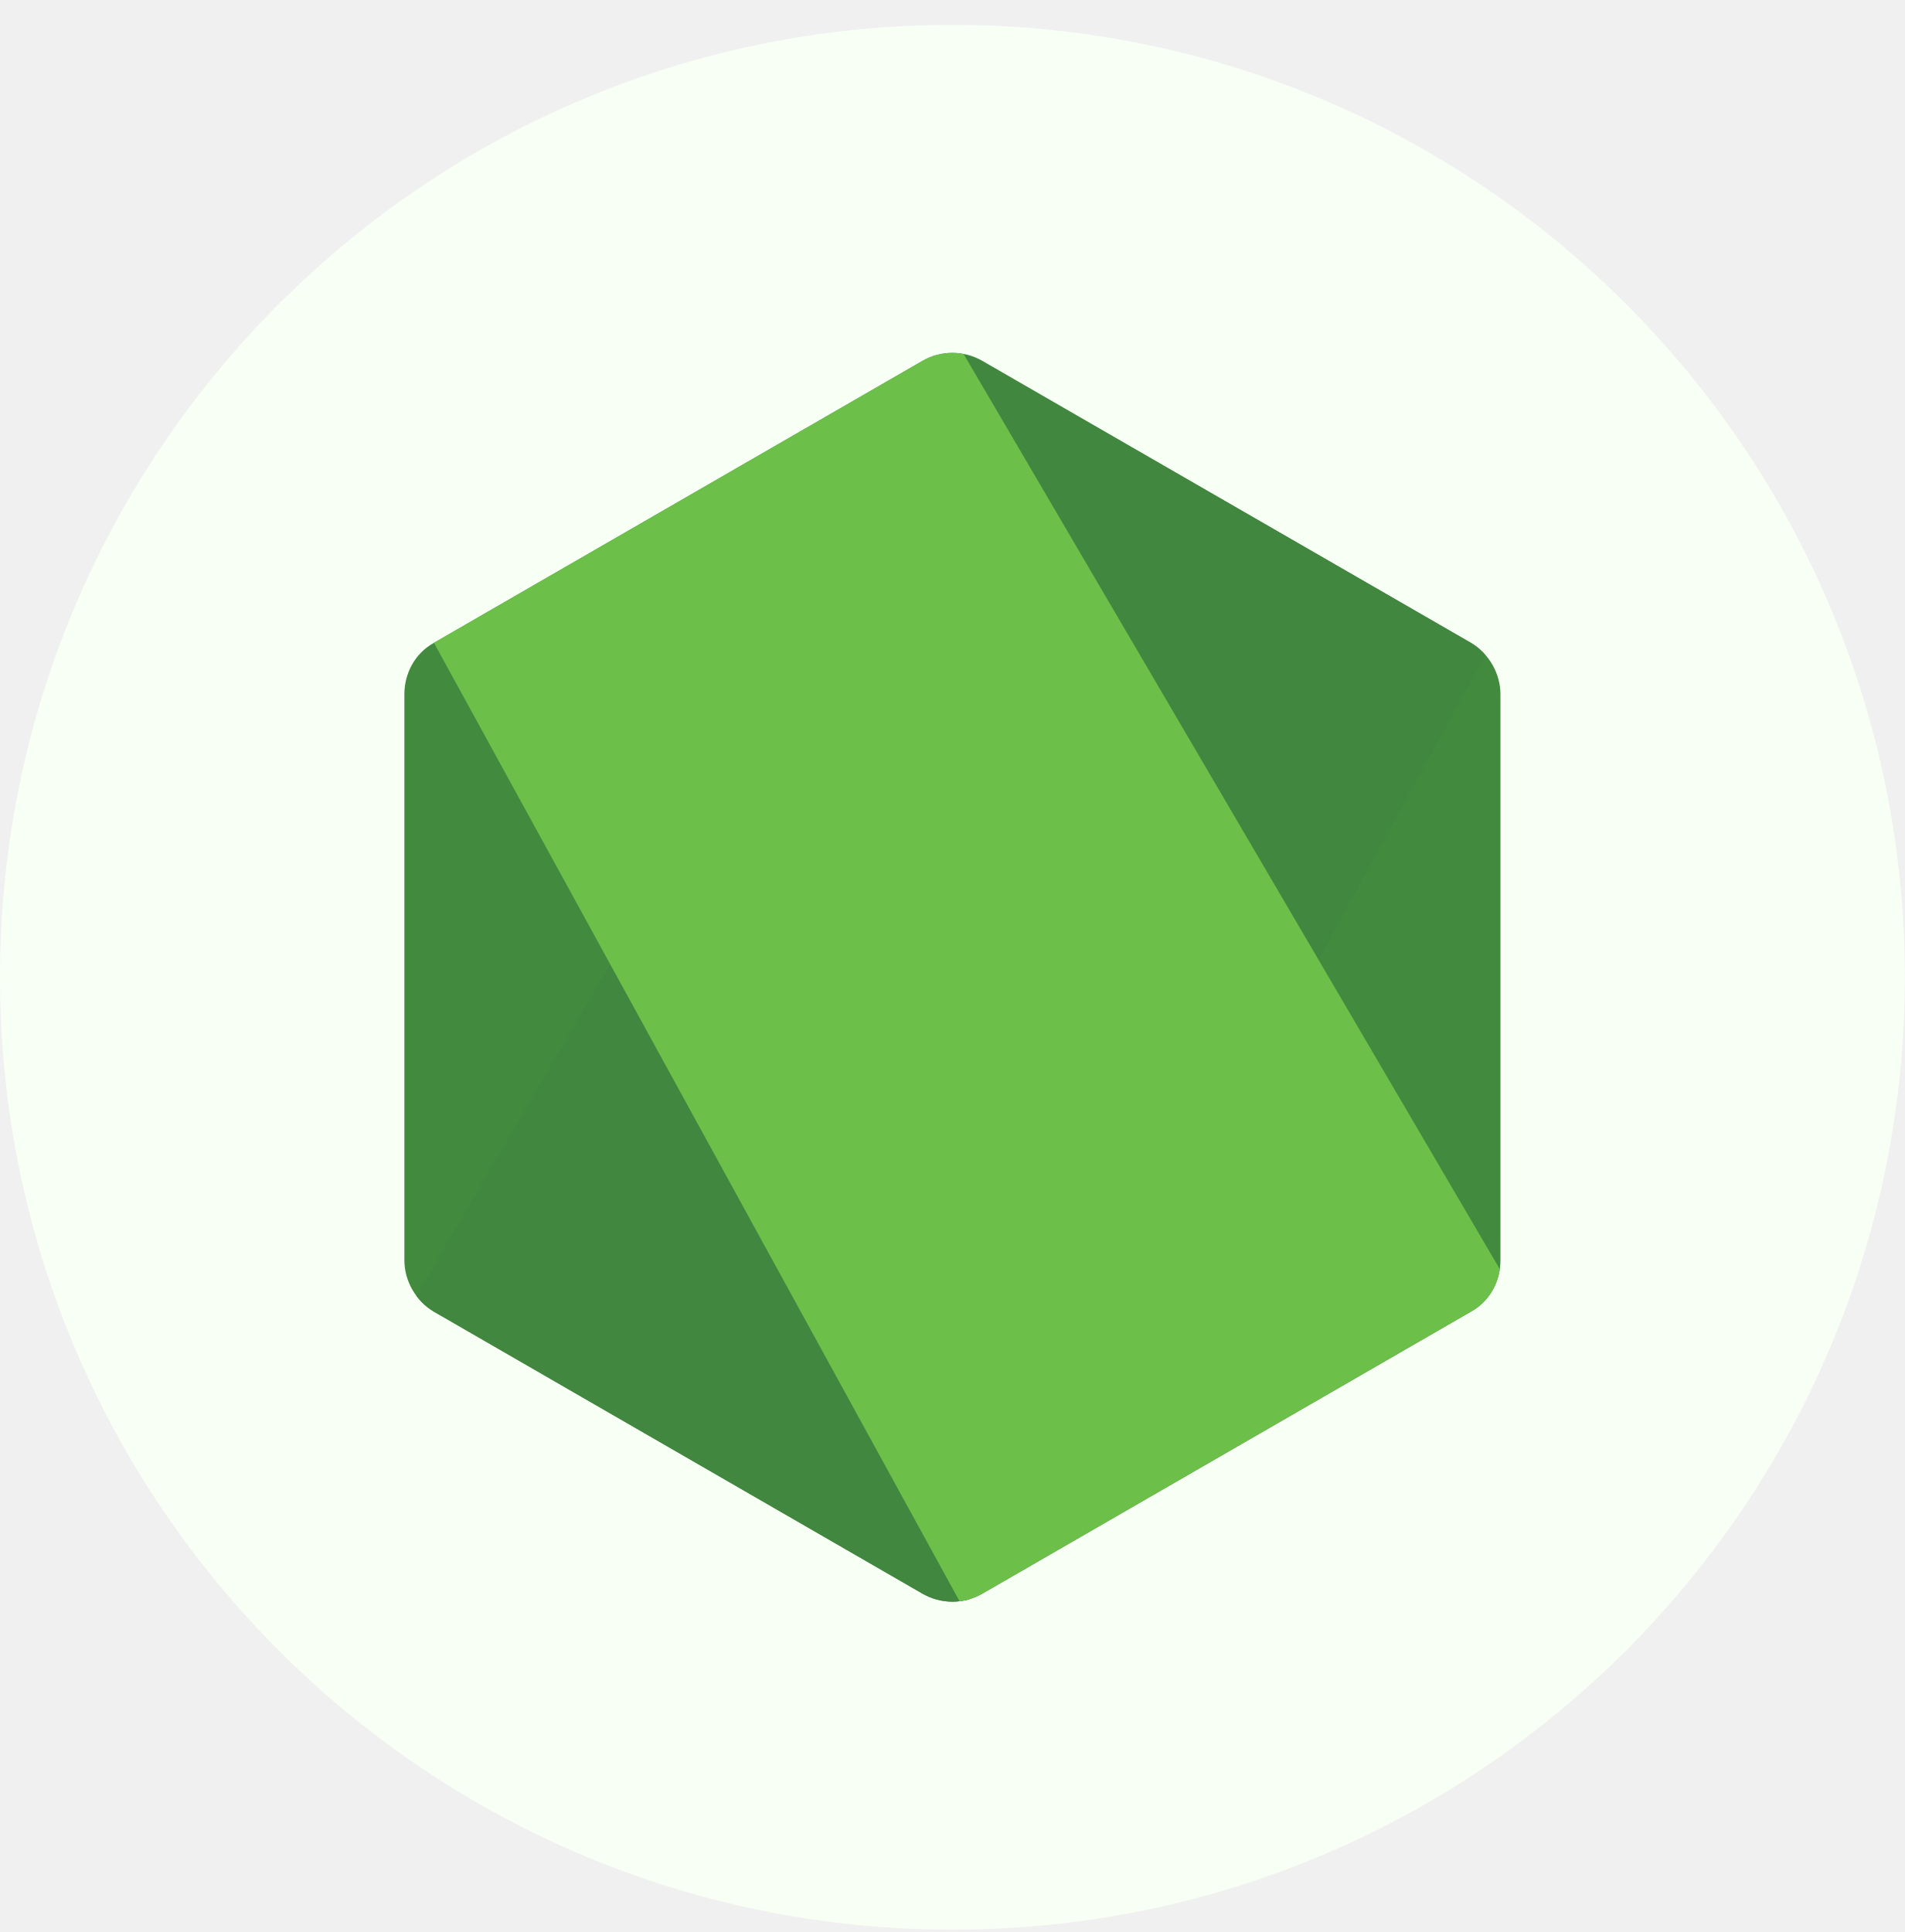
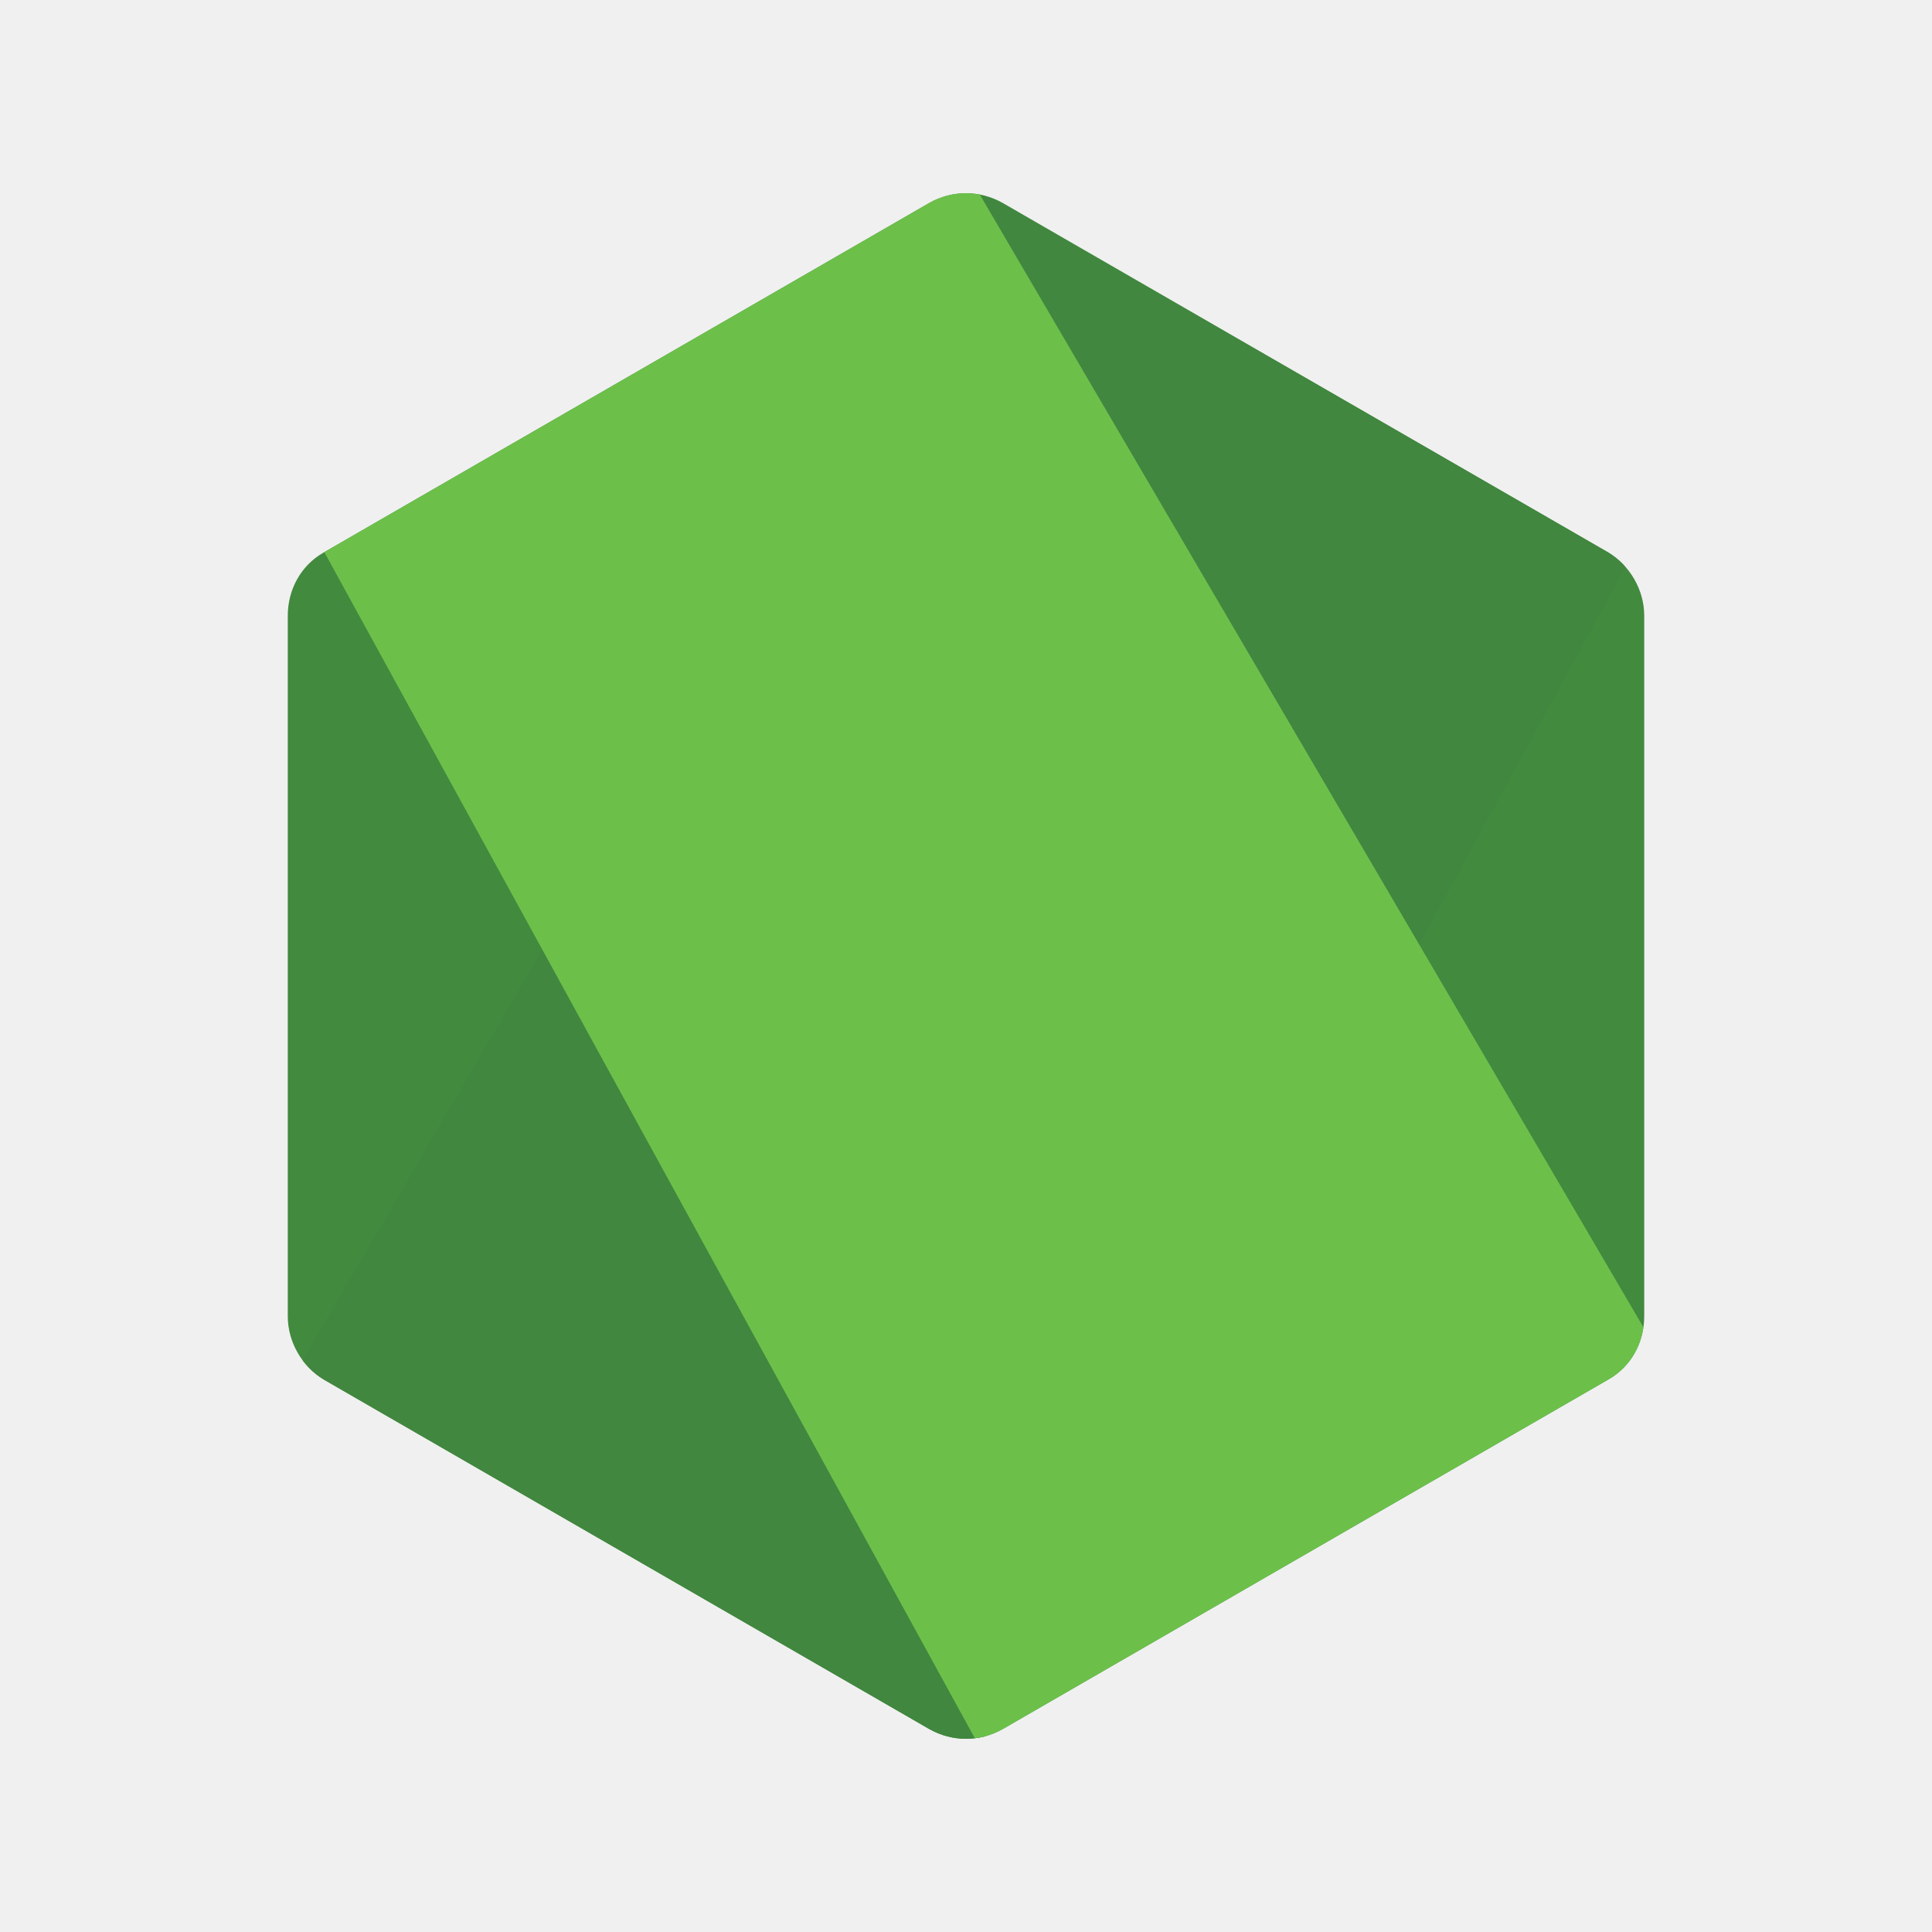
- <svg xmlns="http://www.w3.org/2000/svg" width="70" height="71" viewBox="0 0 70 71" fill="none">
-   <rect y="0.914" width="70" height="70" rx="35" fill="#F8FFF5" />
-   <path d="M36.089 13.255C35.406 12.871 34.594 12.871 33.911 13.255L15.929 23.634C15.246 24.018 14.861 24.745 14.861 25.513V46.314C14.861 47.083 15.288 47.809 15.929 48.193L33.911 58.572C34.594 58.957 35.406 58.957 36.089 58.572L54.071 48.193C54.754 47.809 55.139 47.083 55.139 46.314V25.513C55.139 24.745 54.711 24.018 54.071 23.634L36.089 13.255Z" fill="url(#paint0_linear_2617_2)" />
-   <mask id="mask0_2617_2" style="mask-type:luminance" maskUnits="userSpaceOnUse" x="14" y="12" width="42" height="47">
-     <path d="M36.089 13.255C35.406 12.871 34.594 12.871 33.911 13.255L15.929 23.634C15.246 24.018 14.861 24.745 14.861 25.513V46.314C14.861 47.083 15.288 47.809 15.929 48.193L33.911 58.572C34.594 58.957 35.406 58.957 36.089 58.572L54.071 48.193C54.754 47.809 55.139 47.083 55.139 46.314V25.513C55.139 24.745 54.711 24.018 54.071 23.634L36.089 13.255Z" fill="white" />
+ <svg xmlns="http://www.w3.org/2000/svg" width="40" height="40" viewBox="0 0 40 40" fill="none">
+   <path d="M20.759 4.201C20.283 3.933 19.717 3.933 19.241 4.201L6.703 11.438C6.226 11.706 5.958 12.212 5.958 12.748V27.252C5.958 27.788 6.256 28.294 6.703 28.562L19.241 35.799C19.717 36.067 20.283 36.067 20.759 35.799L33.297 28.562C33.774 28.294 34.042 27.788 34.042 27.252V12.748C34.042 12.212 33.744 11.706 33.297 11.438L20.759 4.201Z" fill="url(#paint0_linear_2654_278)" />
+   <mask id="mask0_2654_278" style="mask-type:luminance" maskUnits="userSpaceOnUse" x="5" y="4" width="30" height="32">
+     <path d="M20.759 4.201C20.283 3.933 19.717 3.933 19.241 4.201L6.703 11.438C6.226 11.706 5.958 12.212 5.958 12.748V27.252C5.958 27.788 6.256 28.294 6.703 28.562L19.241 35.799C19.717 36.067 20.283 36.067 20.759 35.799L33.297 28.562C33.774 28.294 34.042 27.788 34.042 27.252V12.748C34.042 12.212 33.744 11.706 33.297 11.438L20.759 4.201Z" fill="white" />
  </mask>
-   <g mask="url(#mask0_2617_2)">
-     <path d="M54.114 23.634L36.047 13.255C35.876 13.17 35.662 13.084 35.492 13.041L15.246 47.724C15.417 47.937 15.63 48.108 15.844 48.236L33.911 58.615C34.424 58.914 35.022 58.999 35.577 58.829L54.584 24.061C54.456 23.89 54.285 23.762 54.114 23.634Z" fill="url(#paint1_linear_2617_2)" />
+   <g mask="url(#mask0_2654_278)">
+     <path d="M33.327 11.438L20.729 4.201C20.61 4.142 20.461 4.082 20.342 4.052L6.226 28.235C6.345 28.384 6.494 28.503 6.643 28.592L19.24 35.829C19.597 36.037 20.014 36.097 20.401 35.978L33.654 11.736C33.565 11.617 33.446 11.527 33.327 11.438Z" fill="url(#paint1_linear_2654_278)" />
  </g>
-   <mask id="mask1_2617_2" style="mask-type:luminance" maskUnits="userSpaceOnUse" x="14" y="12" width="42" height="47">
-     <path d="M36.089 13.255C35.406 12.871 34.594 12.871 33.911 13.255L15.929 23.634C15.246 24.018 14.861 24.745 14.861 25.513V46.314C14.861 47.083 15.288 47.809 15.929 48.193L33.911 58.572C34.594 58.957 35.406 58.957 36.089 58.572L54.071 48.193C54.754 47.809 55.139 47.083 55.139 46.314V25.513C55.139 24.745 54.711 24.018 54.071 23.634L36.089 13.255Z" fill="white" />
+   <mask id="mask1_2654_278" style="mask-type:luminance" maskUnits="userSpaceOnUse" x="5" y="4" width="30" height="32">
+     <path d="M20.759 4.201C20.283 3.933 19.717 3.933 19.241 4.201L6.703 11.438C6.226 11.706 5.958 12.212 5.958 12.748V27.252C5.958 27.788 6.256 28.294 6.703 28.562L19.241 35.799C19.717 36.067 20.283 36.067 20.759 35.799L33.297 28.562C33.774 28.294 34.042 27.788 34.042 27.252V12.748C34.042 12.212 33.744 11.706 33.297 11.438L20.759 4.201Z" fill="white" />
  </mask>
-   <g mask="url(#mask1_2617_2)">
-     <path d="M54.156 48.193C54.668 47.894 55.053 47.382 55.224 46.827L35.405 12.999C34.893 12.913 34.337 12.956 33.868 13.255L15.929 23.591L35.277 58.871C35.533 58.829 35.832 58.743 36.089 58.615L54.156 48.193Z" fill="url(#paint2_linear_2617_2)" />
+   <g mask="url(#mask1_2654_278)">
+     <path d="M33.356 28.562C33.714 28.354 33.982 27.996 34.101 27.609L20.282 4.022C19.925 3.963 19.538 3.992 19.21 4.201L6.702 11.408L20.193 36.007C20.372 35.978 20.58 35.918 20.759 35.829L33.356 28.562Z" fill="url(#paint2_linear_2654_278)" />
  </g>
  <defs>
-     <linearGradient id="paint0_linear_2617_2" x1="2761.3" y1="815.505" x2="790.264" y2="3912.46" gradientUnits="userSpaceOnUse">
+     <linearGradient id="paint0_linear_2654_278" x1="1920.94" y1="563.579" x2="546.617" y2="2722.97" gradientUnits="userSpaceOnUse">
      <stop stop-color="#41873F" />
      <stop offset="0.329" stop-color="#418B3D" />
      <stop offset="0.635" stop-color="#419637" />
      <stop offset="0.932" stop-color="#3FA92D" />
      <stop offset="1" stop-color="#3FAE2A" />
    </linearGradient>
-     <linearGradient id="paint1_linear_2617_2" x1="1717.64" y1="2543.86" x2="6653.79" y2="-137.938" gradientUnits="userSpaceOnUse">
+     <linearGradient id="paint1_linear_2654_278" x1="1193.24" y1="1768.7" x2="4635.03" y2="-101.22" gradientUnits="userSpaceOnUse">
      <stop offset="0.138" stop-color="#41873F" />
      <stop offset="0.403" stop-color="#54A044" />
      <stop offset="0.714" stop-color="#66B848" />
      <stop offset="0.908" stop-color="#6CC04A" />
    </linearGradient>
-     <linearGradient id="paint2_linear_2617_2" x1="-156.529" y1="2308.4" x2="4004.33" y2="2308.4" gradientUnits="userSpaceOnUse">
+     <linearGradient id="paint2_linear_2654_278" x1="-113.546" y1="1604.52" x2="2787.66" y2="1604.52" gradientUnits="userSpaceOnUse">
      <stop offset="0.092" stop-color="#6CC04A" />
      <stop offset="0.286" stop-color="#66B848" />
      <stop offset="0.597" stop-color="#54A044" />
      <stop offset="0.862" stop-color="#41873F" />
    </linearGradient>
  </defs>
</svg>
